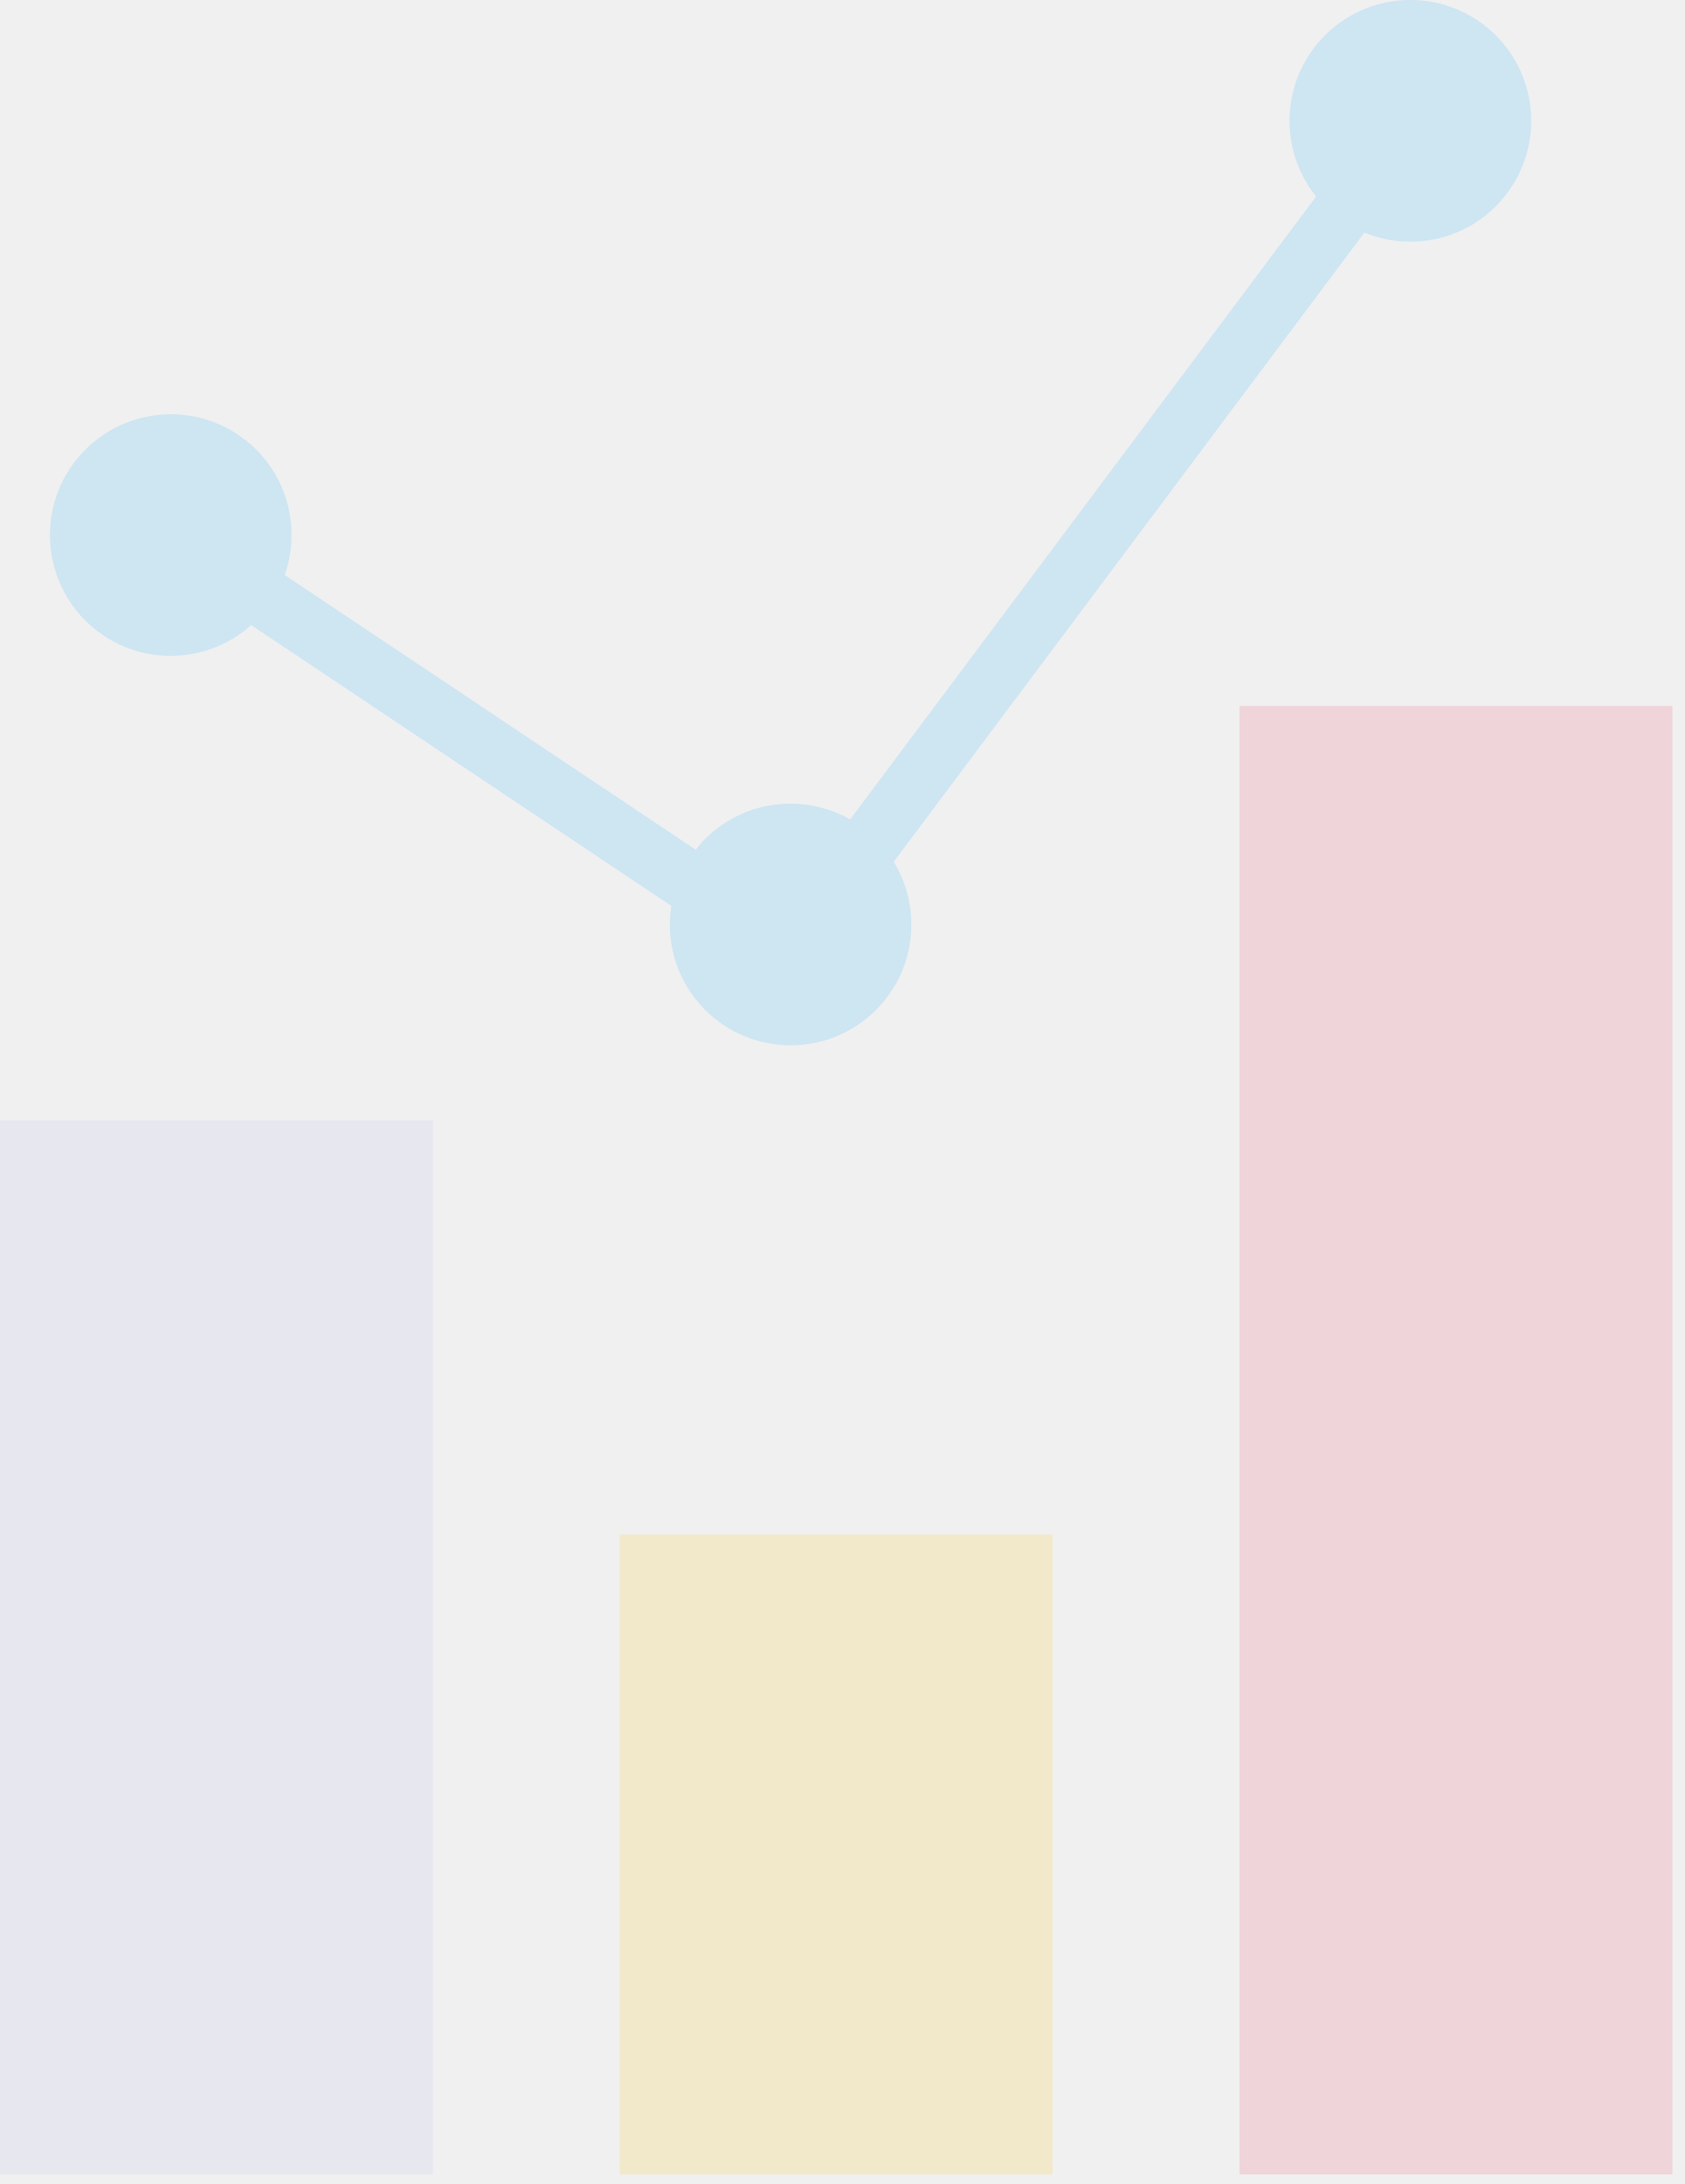
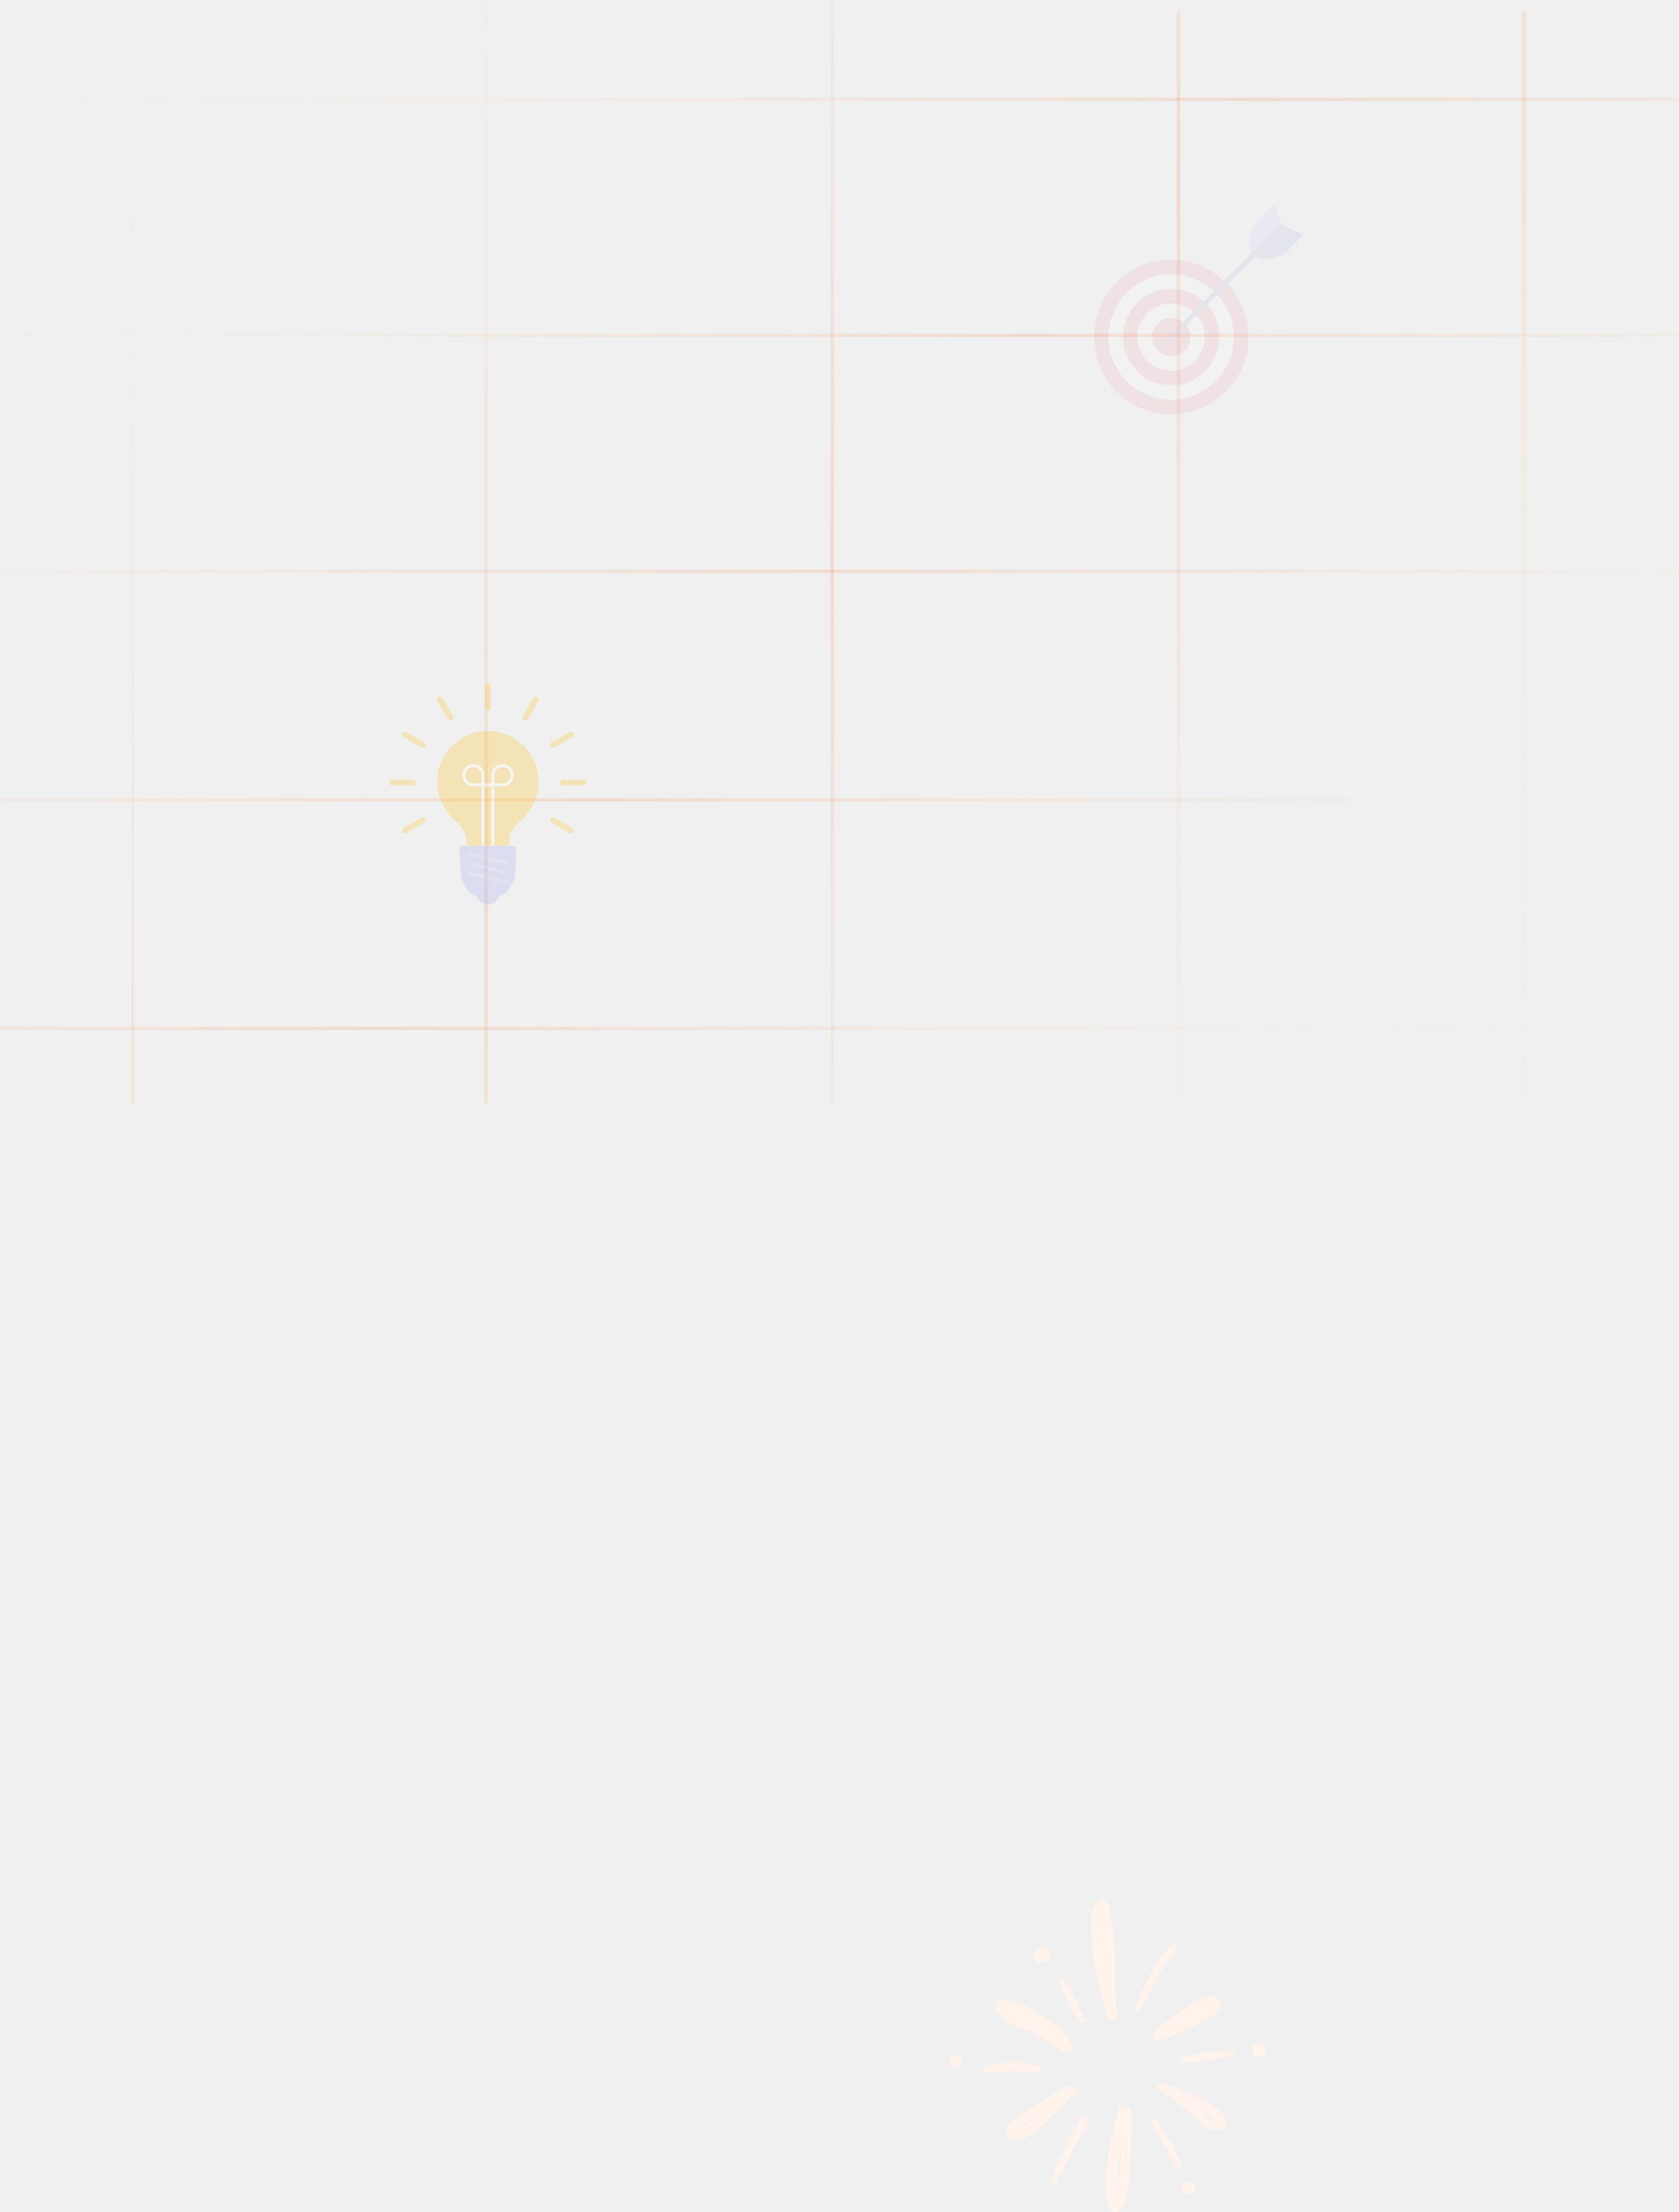
- <svg xmlns="http://www.w3.org/2000/svg" width="81" height="105" viewBox="0 0 81 105" fill="none">
-   <g opacity="0.2">
-     <path d="M20.811 53.858H0V104.54H20.811V53.858Z" fill="#C2C3F2" />
-     <path d="M50.611 73.774H29.8V104.539H50.611V73.774Z" fill="#FAC634" />
-     <path d="M80.412 33.942H59.601V104.539H80.412V33.942Z" fill="#ED637F" />
-     <path d="M71.92 1.701C69.651 -0.567 65.973 -0.567 63.704 1.701C61.586 3.819 61.447 7.165 63.283 9.446L40.877 39.396C38.66 38.137 35.794 38.447 33.904 40.336C33.739 40.501 33.591 40.675 33.45 40.852L13.689 27.645C14.402 25.605 13.95 23.248 12.32 21.618C10.051 19.349 6.372 19.349 4.104 21.618C1.835 23.886 1.835 27.565 4.104 29.834C6.295 32.025 9.798 32.093 12.079 30.052L32.277 43.551C32.004 45.32 32.541 47.19 33.904 48.553C36.173 50.821 39.851 50.821 42.12 48.553C44.053 46.619 44.333 43.666 42.972 41.43L65.601 11.182C67.704 12.046 70.211 11.626 71.92 9.917C74.188 7.649 74.188 3.97 71.92 1.701Z" fill="#44B8FA" />
+ <svg xmlns="http://www.w3.org/2000/svg" width="781" height="1029" viewBox="0 0 781 1029" fill="none">
+   <path d="M710.228 5.5H708.042V514H710.228V5.5Z" fill="url(#paint0_linear_1186_168)" fill-opacity="0.15" />
+   <path d="M549.156 5.5H547.499V513.897H549.156V5.5Z" fill="url(#paint1_linear_1186_168)" fill-opacity="0.15" />
+   <path d="M388.091 0H386.434V513.897H388.091V0Z" fill="url(#paint2_linear_1186_168)" fill-opacity="0.15" />
+   <path d="M227.027 0H225.369V513.897H227.027V0Z" fill="url(#paint3_linear_1186_168)" fill-opacity="0.15" />
+   <path d="M62.282 0H61.189V514H62.282V0Z" fill="url(#paint4_linear_1186_168)" fill-opacity="0.15" />
+   <path d="M781 477.617H0V479.182H781V477.617Z" fill="url(#paint5_linear_1186_168)" fill-opacity="0.15" />
+   <path d="M781 371.32H0V372.885H781V371.32Z" fill="url(#paint6_linear_1186_168)" fill-opacity="0.15" />
+   <path d="M781 265.023H0V266.589H781V265.023Z" fill="url(#paint7_linear_1186_168)" fill-opacity="0.15" />
+   <path d="M781 155.242H0V156.807H781V155.242Z" fill="url(#paint8_linear_1186_168)" fill-opacity="0.15" />
+   <path d="M781 45.45H0V47.015H781V45.45Z" fill="url(#paint9_linear_1186_168)" fill-opacity="0.15" />
+   <g opacity="0.31">
+     <path d="M215.508 393.451H238.536C239.512 393.451 240.286 394.276 240.223 395.251L239.774 406.819C239.716 408.477 238.727 410.333 237.331 412.523C236.611 413.653 236.104 415.124 234.353 416.135C233.675 416.526 232.91 416.828 232.113 417.088C231.386 419.212 229.393 420.749 227.023 420.749C224.652 420.749 222.66 419.212 221.932 417.088C221.136 416.828 220.371 416.526 219.692 416.135C217.942 415.124 217.435 413.653 216.715 412.523C215.361 410.399 214.396 408.59 214.291 406.969C214.272 406.969 213.821 395.249 213.821 395.249C213.759 394.275 214.533 393.451 215.508 393.451Z" fill="#B1B2F2" />
+     <path d="M210.813 380.779C206.263 376.478 203.424 370.387 203.424 363.631C203.424 350.356 214.385 339.641 227.751 340.043C239.973 340.411 250.022 350.28 250.596 362.495C250.955 370.148 247.665 377.046 242.318 381.6C240.426 383.212 238.928 385.19 237.707 387.355C237.475 387.765 237.168 388.164 236.791 393.448H217.257C216.92 388.205 216.636 387.85 216.415 387.485C214.9 384.981 212.94 382.79 210.813 380.779Z" fill="#FAC634" />
+     <path d="M227.021 330.454C226.276 330.454 225.672 329.85 225.672 329.105V319.349C225.672 318.604 226.276 318 227.021 318C227.766 318 228.37 318.604 228.37 319.349V329.105C228.37 329.85 227.766 330.454 227.021 330.454Z" fill="#FAC634" />
+     <path d="M244.48 335.132C244.251 335.132 244.019 335.073 243.806 334.951C243.161 334.578 242.94 333.753 243.313 333.108L248.191 324.659C248.563 324.014 249.388 323.792 250.033 324.165C250.678 324.538 250.899 325.363 250.527 326.008L245.649 334.457C245.4 334.89 244.946 335.132 244.48 335.132Z" fill="#FAC634" />
+     <path d="M257.261 347.912C256.794 347.912 256.341 347.67 256.091 347.237C255.719 346.592 255.94 345.767 256.585 345.395L265.034 340.517C265.679 340.144 266.504 340.366 266.876 341.011C267.249 341.656 267.028 342.481 266.383 342.853L257.934 347.731C257.721 347.854 257.489 347.912 257.261 347.912Z" fill="#FAC634" />
+     <path d="M271.693 365.37H261.937C261.192 365.37 260.588 364.766 260.588 364.021C260.588 363.276 261.192 362.672 261.937 362.672H271.693C272.438 362.672 273.042 363.276 273.042 364.021C273.042 364.766 272.438 365.37 271.693 365.37Z" fill="#FAC634" />
+     <path d="M265.707 387.706C265.478 387.706 265.246 387.648 265.034 387.525L256.585 382.647C255.94 382.275 255.719 381.45 256.091 380.805C256.463 380.159 257.289 379.938 257.934 380.311L266.382 385.189C267.028 385.561 267.249 386.386 266.876 387.032C266.627 387.464 266.173 387.706 265.707 387.706Z" fill="#FAC634" />
+     <path d="M188.334 387.706C187.868 387.706 187.414 387.465 187.164 387.032C186.792 386.387 187.013 385.561 187.658 385.189L196.107 380.311C196.752 379.938 197.577 380.159 197.95 380.805C198.322 381.45 198.101 382.275 197.456 382.647L189.007 387.525C188.795 387.648 188.563 387.706 188.334 387.706Z" fill="#FAC634" />
+     <path d="M192.105 365.37H182.349C181.604 365.37 181 364.766 181 364.021C181 363.276 181.604 362.672 182.349 362.672H192.105C192.85 362.672 193.454 363.276 193.454 364.021C193.454 364.766 192.85 365.37 192.105 365.37Z" fill="#FAC634" />
+     <path d="M196.78 347.912C196.551 347.912 196.319 347.853 196.107 347.731L187.658 342.853C187.013 342.48 186.792 341.655 187.164 341.01C187.537 340.365 188.362 340.143 189.007 340.516L197.455 345.394C198.1 345.767 198.321 346.591 197.949 347.237C197.7 347.67 197.246 347.912 196.78 347.912Z" fill="#FAC634" />
+     <path d="M209.565 335.132C209.099 335.132 208.646 334.889 208.396 334.457L203.518 326.008C203.145 325.363 203.366 324.538 204.012 324.165C204.657 323.792 205.482 324.014 205.855 324.659L210.732 333.108C211.105 333.753 210.884 334.578 210.239 334.951C210.026 335.074 209.794 335.132 209.565 335.132Z" fill="#FAC634" />
+     <path d="M236.516 400.933L217.841 396.435L217.525 397.747L236.2 402.244L236.516 400.933ZM217.525 402.244L236.2 406.741L236.516 405.43L217.841 400.933L217.525 402.244ZM217.525 406.741L236.2 411.238L236.516 409.927L217.841 405.43L217.525 406.741Z" fill="#C2C3F2" />
+     <path d="M233.783 365.767H228.63V360.613C228.63 357.772 230.942 355.46 233.783 355.46C236.625 355.46 238.937 357.772 238.937 360.613C238.937 363.455 236.625 365.767 233.783 365.767ZM229.979 364.418H233.783C235.881 364.418 237.588 362.712 237.588 360.613C237.588 358.516 235.882 356.809 233.783 356.809C231.686 356.809 229.979 358.515 229.979 360.613V364.418Z" fill="white" />
+     <path d="M225.417 365.767H220.264C217.422 365.767 215.11 363.455 215.11 360.613C215.11 357.771 217.422 355.46 220.264 355.46C223.106 355.46 225.417 357.771 225.417 360.613V365.767ZM220.264 356.809C218.166 356.809 216.459 358.515 216.459 360.613C216.459 362.711 218.166 364.418 220.264 364.418H224.068V360.613C224.068 358.515 222.361 356.809 220.264 356.809Z" fill="white" />
+     <path d="M229.981 393.451H228.632V365.767H225.419V393.451H224.07V364.418H229.981V393.451Z" fill="white" />
  </g>
+   <g opacity="0.11">
+     <path d="M544.933 192.745C564.778 192.745 580.866 176.657 580.866 156.812C580.866 136.966 564.778 120.879 544.933 120.879C525.088 120.879 509 136.966 509 156.812C509 176.657 525.088 192.745 544.933 192.745Z" fill="#ED637F" />
+     <path d="M544.933 185.994C561.049 185.994 574.115 172.928 574.115 156.812C574.115 140.695 561.049 127.63 544.933 127.63C528.816 127.63 515.751 140.695 515.751 156.812C515.751 172.928 528.816 185.994 544.933 185.994Z" fill="white" />
+     <path d="M545.878 179.228C558.256 178.718 567.877 168.27 567.367 155.892C566.856 143.513 556.408 133.893 544.03 134.403C531.652 134.913 522.031 145.362 522.541 157.74C523.052 170.118 533.5 179.739 545.878 179.228Z" fill="#ED637F" />
+     <path d="M544.934 172.491C536.289 172.491 529.255 165.457 529.255 156.812C529.255 148.166 536.289 141.133 544.934 141.133C553.58 141.133 560.614 148.166 560.614 156.812C560.614 165.457 553.58 172.491 544.934 172.491Z" fill="white" />
+     <path d="M544.934 165.74C540.011 165.74 536.006 161.735 536.006 156.812C536.006 151.889 540.011 147.883 544.934 147.883C549.857 147.883 553.862 151.889 553.862 156.812C553.862 161.735 549.857 165.74 544.934 165.74Z" fill="#ED637F" />
+     <path d="M544.933 155.193L596.232 103.894L597.851 105.513L546.552 156.812C546.105 157.259 545.38 157.259 544.933 156.812C544.486 156.365 544.486 155.64 544.933 155.193Z" fill="#8384D6" />
+     <path d="M599.536 116.161L606.745 108.952L597.851 105.512L583.899 119.464C589.306 121.556 595.437 120.26 599.536 116.161Z" fill="#8384D6" />
+     <path d="M585.581 102.209L592.791 95L596.23 103.894L582.278 117.846C580.187 112.439 581.482 106.308 585.581 102.209Z" fill="#B1B2F2" />
+   </g>
+   <g clip-path="url(#clip0_1186_168)">
+     <path fill-rule="evenodd" clip-rule="evenodd" d="M509.985 885.689C507.686 888.313 507.408 889.91 507.686 898.81C507.921 907.109 508.86 913.817 511.06 922.958C512.512 928.867 515.46 938.478 516.116 939.32C516.864 940.304 518.927 939.79 519.582 938.478C520.003 937.538 520.003 936.647 519.489 934.258C519.02 932.071 518.829 927.506 518.785 918.081C518.785 904.96 518.272 898.247 516.678 889.904C515.553 884.044 512.884 882.36 509.985 885.689ZM513.495 903.878C513.402 904.49 513.304 904.113 513.304 903.085C513.304 902.057 513.353 901.582 513.495 901.992C513.585 902.617 513.582 903.253 513.484 903.878H513.495Z" fill="#FFF3EB" />
+     <path fill-rule="evenodd" clip-rule="evenodd" d="M542.481 907.863C538.659 912.237 536.066 916.397 531.987 924.811C528.526 932.033 527.544 935.499 528.947 935.969C529.886 936.297 531.103 934.422 535.176 926.407C539.811 917.217 541.541 914.495 545.194 910.323C547.116 908.071 547.814 906.945 547.721 906.103C547.728 905.931 547.698 905.759 547.634 905.6C547.57 905.44 547.473 905.295 547.349 905.176C547.226 905.056 547.078 904.964 546.917 904.905C546.755 904.846 546.583 904.822 546.411 904.835C545.472 904.769 544.632 905.447 542.481 907.863Z" fill="#FFF3EB" />
+     <path fill-rule="evenodd" clip-rule="evenodd" d="M483.202 906.272C480.473 907.628 480.249 911.663 482.826 912.975C484.605 913.915 486.647 913.161 487.652 911.242C488.869 908.897 488.542 907.207 486.62 906.179C485.31 905.523 484.654 905.523 483.202 906.272Z" fill="#FFF3EB" />
+     <path fill-rule="evenodd" clip-rule="evenodd" d="M492.8 920.667C492.095 921.793 498.046 934.334 501.365 938.708C504.597 942.972 505.864 941.567 503.549 936.363C501.769 932.328 496.288 922.438 495.213 921.219C494.203 920.104 493.285 919.912 492.8 920.667Z" fill="#FFF3EB" />
+     <path fill-rule="evenodd" clip-rule="evenodd" d="M560.081 929.387C554.649 931.311 539.483 941.857 537.234 945.279C537.034 945.618 536.912 945.997 536.879 946.389C536.845 946.781 536.9 947.175 537.04 947.543C537.179 947.91 537.4 948.242 537.685 948.512C537.969 948.783 538.312 948.986 538.686 949.106C540.231 949.483 561.02 940.195 564.716 937.478C567.67 935.291 568.467 931.382 566.261 929.649C564.803 928.446 562.893 928.408 560.081 929.387Z" fill="#FFF3EB" />
+     <path fill-rule="evenodd" clip-rule="evenodd" d="M464.286 931.027C462.457 932.481 462.599 934.684 464.756 937.04C467.141 939.714 470.417 941.682 475.849 943.65C479.502 944.962 482.22 946.416 486.948 949.603C496.922 956.262 497.015 956.262 498.375 954.343C499.357 952.933 499.308 952.561 497.905 949.56C496.267 946.088 493.035 942.95 486.386 938.445C479.502 933.76 475.101 931.65 470.373 930.759C465.738 929.857 465.782 929.857 464.286 931.027Z" fill="#FFF3EB" />
+     <path fill-rule="evenodd" clip-rule="evenodd" d="M583.825 951.096C583.445 951.402 583.146 951.798 582.955 952.249C582.765 952.699 582.688 953.189 582.733 953.676C582.733 955.781 583.825 956.907 585.779 956.907C586.442 956.904 587.088 956.696 587.629 956.312C588.169 955.927 588.577 955.384 588.798 954.758C589.018 954.132 589.04 953.453 588.861 952.814C588.681 952.175 588.308 951.608 587.794 951.189C586.26 949.97 585.228 949.97 583.825 951.096Z" fill="#FFF3EB" />
+     <path fill-rule="evenodd" clip-rule="evenodd" d="M564.909 954.283C561.349 954.611 551.468 956.393 550.343 956.864C548.94 957.52 548.798 959.395 550.158 959.816C551.189 960.144 572.165 957 573.944 956.3C574.223 956.176 574.465 955.981 574.646 955.735C574.827 955.488 574.941 955.199 574.976 954.895C574.976 954.004 574.692 953.955 570.898 954.048C568.627 954.103 565.935 954.19 564.909 954.283Z" fill="#FFF3EB" />
+     <path fill-rule="evenodd" clip-rule="evenodd" d="M443.026 956.579C441.437 957.673 441.764 960.472 443.544 961.456C444.663 962.068 444.947 962.068 446.116 961.456C447.852 960.472 448.179 957.662 446.585 956.579C446.353 956.342 446.077 956.153 445.771 956.025C445.465 955.896 445.137 955.829 444.805 955.829C444.474 955.829 444.146 955.896 443.84 956.025C443.534 956.153 443.257 956.342 443.026 956.579Z" fill="#FFF3EB" />
+     <path fill-rule="evenodd" clip-rule="evenodd" d="M469.858 959.438C466.419 959.723 463.015 960.336 459.693 961.27C457.777 961.877 457.449 962.161 457.449 963.194C457.449 964.413 457.449 964.413 460.397 964.08C467.374 963.331 473.554 963.238 477.583 963.752C482.732 964.457 484.604 964.178 484.604 962.631C484.604 961.647 484.233 961.456 481.465 960.8C475.847 959.57 472.714 959.209 469.858 959.438Z" fill="#FFF3EB" />
+     <path fill-rule="evenodd" clip-rule="evenodd" d="M539.014 969.519C537.655 970.881 538.594 972.335 542.012 974.024C545.053 975.571 551.375 980.492 556.244 985.182C561.676 990.387 563.08 991.196 566.17 990.857C569.025 990.48 570.199 989.873 570.57 988.419C571.416 984.996 567.807 981.241 559.755 977.069C554.295 974.259 541.542 968.956 540.232 968.956C539.774 968.989 539.343 969.182 539.014 969.503V969.519ZM564.717 985.652C565.564 986.544 565.607 986.746 565.045 986.746C564.297 986.746 559.897 983.515 559.242 982.482C558.728 981.618 563.549 984.433 564.717 985.652Z" fill="#FFF3EB" />
+     <path fill-rule="evenodd" clip-rule="evenodd" d="M495.84 970.974C493.219 972.193 476.224 982.602 473.506 984.641C466.905 989.468 466.015 995.099 471.682 995.941C474.166 996.319 476.552 995.236 482.263 991.021C486.434 987.976 498.559 976.063 500.055 973.527C501.698 970.881 499.214 969.41 495.84 970.974ZM484.135 983.258C484.135 983.586 476.83 988.982 475.52 989.682L474.537 990.152L475.476 989.211C476.224 988.419 483.622 983.121 484.042 983.023C484.091 983.023 484.135 983.121 484.135 983.258Z" fill="#FFF3EB" />
+     <path fill-rule="evenodd" clip-rule="evenodd" d="M522.221 980.071C521.653 980.18 521.132 980.458 520.725 980.869C520.206 981.476 517.727 991.885 515.991 1000.61C514.73 1006.98 514.168 1021.09 515.009 1024.62C516.417 1030.08 520.626 1030.52 522.783 1025.41C523.908 1022.67 525.311 1015.1 525.589 1010.22C526.479 993.858 526.856 983.433 526.577 982.416C525.998 980.12 524.917 979.557 522.221 980.071ZM521.423 1005.62C521.238 1008.81 520.91 1012.33 520.675 1013.5C520.397 1015.33 520.299 1015 520.255 1011.31C520.206 1007.14 521.003 999.921 521.516 999.921C521.642 999.905 521.593 1002.49 521.407 1005.62H521.423Z" fill="#FFF3EB" />
+     <path fill-rule="evenodd" clip-rule="evenodd" d="M503.381 985.324C500.248 988.462 488.772 1012.37 489.476 1014.3C489.615 1014.51 489.816 1014.67 490.05 1014.76C490.285 1014.86 490.542 1014.87 490.787 1014.81C491.633 1014.72 492.894 1012.52 497.436 1003.61C500.575 997.51 503.9 991.229 504.883 989.682C506.755 986.68 506.941 985.888 506.051 984.996C505.254 984.198 504.413 984.291 503.381 985.324Z" fill="#FFF3EB" />
+     <path fill-rule="evenodd" clip-rule="evenodd" d="M536.343 985.838C535.638 986.637 535.688 986.932 537.435 990.338C538.466 992.404 541.136 997.089 543.336 1000.8C545.536 1004.5 547.365 1007.88 547.365 1008.2C547.365 1009.14 549.423 1008.75 549.609 1007.83C549.702 1007.41 549.33 1005.91 548.768 1004.5C547.551 1001.22 540.388 988.643 538.515 986.544C537.183 985.04 537.091 984.997 536.343 985.838Z" fill="#FFF3EB" />
+     <path fill-rule="evenodd" clip-rule="evenodd" d="M551.095 1015.52C550.76 1015.69 550.469 1015.93 550.244 1016.24C550.019 1016.54 549.866 1016.89 549.798 1017.26C549.73 1017.63 549.748 1018.01 549.851 1018.37C549.954 1018.73 550.138 1019.07 550.391 1019.35C552.498 1021.41 555.915 1020.52 556.15 1017.84C556.268 1017.07 556.12 1016.27 555.73 1015.59C555.075 1014.79 552.683 1014.72 551.095 1015.52Z" fill="#FFF3EB" />
+   </g>
+   <defs>
+     <linearGradient id="paint0_linear_1186_168" x1="69.5" y1="-30.209" x2="731.337" y2="592.496" gradientUnits="userSpaceOnUse">
+       <stop stop-color="#FFEBCC" stop-opacity="0" />
+       <stop offset="0.47" stop-color="#F16615" />
+       <stop offset="0.813" stop-color="#FBC699" stop-opacity="0.277" />
+       <stop offset="1" stop-color="#FFE6C6" stop-opacity="0" />
+     </linearGradient>
+     <linearGradient id="paint1_linear_1186_168" x1="69.5" y1="-30.209" x2="731.337" y2="592.496" gradientUnits="userSpaceOnUse">
+       <stop stop-color="#FFEBCC" stop-opacity="0" />
+       <stop offset="0.47" stop-color="#F16615" />
+       <stop offset="0.813" stop-color="#FBC699" stop-opacity="0.277" />
+       <stop offset="1" stop-color="#FFE6C6" stop-opacity="0" />
+     </linearGradient>
+     <linearGradient id="paint2_linear_1186_168" x1="69.5" y1="-30.209" x2="731.337" y2="592.496" gradientUnits="userSpaceOnUse">
+       <stop stop-color="#FFEBCC" stop-opacity="0" />
+       <stop offset="0.47" stop-color="#F16615" />
+       <stop offset="0.813" stop-color="#FBC699" stop-opacity="0.277" />
+       <stop offset="1" stop-color="#FFE6C6" stop-opacity="0" />
+     </linearGradient>
+     <linearGradient id="paint3_linear_1186_168" x1="69.5" y1="-30.209" x2="731.337" y2="592.496" gradientUnits="userSpaceOnUse">
+       <stop stop-color="#FFEBCC" stop-opacity="0" />
+       <stop offset="0.47" stop-color="#F16615" />
+       <stop offset="0.813" stop-color="#FBC699" stop-opacity="0.277" />
+       <stop offset="1" stop-color="#FFE6C6" stop-opacity="0" />
+     </linearGradient>
+     <linearGradient id="paint4_linear_1186_168" x1="69.5" y1="-30.209" x2="731.337" y2="592.496" gradientUnits="userSpaceOnUse">
+       <stop stop-color="#FFEBCC" stop-opacity="0" />
+       <stop offset="0.47" stop-color="#F16615" />
+       <stop offset="0.813" stop-color="#FBC699" stop-opacity="0.277" />
+       <stop offset="1" stop-color="#FFE6C6" stop-opacity="0" />
+     </linearGradient>
+     <linearGradient id="paint5_linear_1186_168" x1="69.5" y1="-30.209" x2="731.337" y2="592.496" gradientUnits="userSpaceOnUse">
+       <stop stop-color="#FFEBCC" stop-opacity="0" />
+       <stop offset="0.47" stop-color="#F16615" />
+       <stop offset="0.813" stop-color="#FBC699" stop-opacity="0.277" />
+       <stop offset="1" stop-color="#FFE6C6" stop-opacity="0" />
+     </linearGradient>
+     <linearGradient id="paint6_linear_1186_168" x1="69.5" y1="-30.209" x2="731.337" y2="592.496" gradientUnits="userSpaceOnUse">
+       <stop stop-color="#FFEBCC" stop-opacity="0" />
+       <stop offset="0.47" stop-color="#F16615" />
+       <stop offset="0.813" stop-color="#FBC699" stop-opacity="0.277" />
+       <stop offset="1" stop-color="#FFE6C6" stop-opacity="0" />
+     </linearGradient>
+     <linearGradient id="paint7_linear_1186_168" x1="69.5" y1="-30.209" x2="731.337" y2="592.496" gradientUnits="userSpaceOnUse">
+       <stop stop-color="#FFEBCC" stop-opacity="0" />
+       <stop offset="0.47" stop-color="#F16615" />
+       <stop offset="0.813" stop-color="#FBC699" stop-opacity="0.277" />
+       <stop offset="1" stop-color="#FFE6C6" stop-opacity="0" />
+     </linearGradient>
+     <linearGradient id="paint8_linear_1186_168" x1="69.5" y1="-30.209" x2="731.337" y2="592.496" gradientUnits="userSpaceOnUse">
+       <stop stop-color="#FFEBCC" stop-opacity="0" />
+       <stop offset="0.47" stop-color="#F16615" />
+       <stop offset="0.813" stop-color="#FBC699" stop-opacity="0.277" />
+       <stop offset="1" stop-color="#FFE6C6" stop-opacity="0" />
+     </linearGradient>
+     <linearGradient id="paint9_linear_1186_168" x1="69.5" y1="-30.209" x2="731.337" y2="592.496" gradientUnits="userSpaceOnUse">
+       <stop stop-color="#FFEBCC" stop-opacity="0" />
+       <stop offset="0.47" stop-color="#F16615" />
+       <stop offset="0.813" stop-color="#FBC699" stop-opacity="0.277" />
+       <stop offset="1" stop-color="#FFE6C6" stop-opacity="0" />
+     </linearGradient>
+     <clipPath id="clip0_1186_168">
+       <rect width="147" height="145" fill="white" transform="translate(442 884)" />
+     </clipPath>
+   </defs>
</svg>
